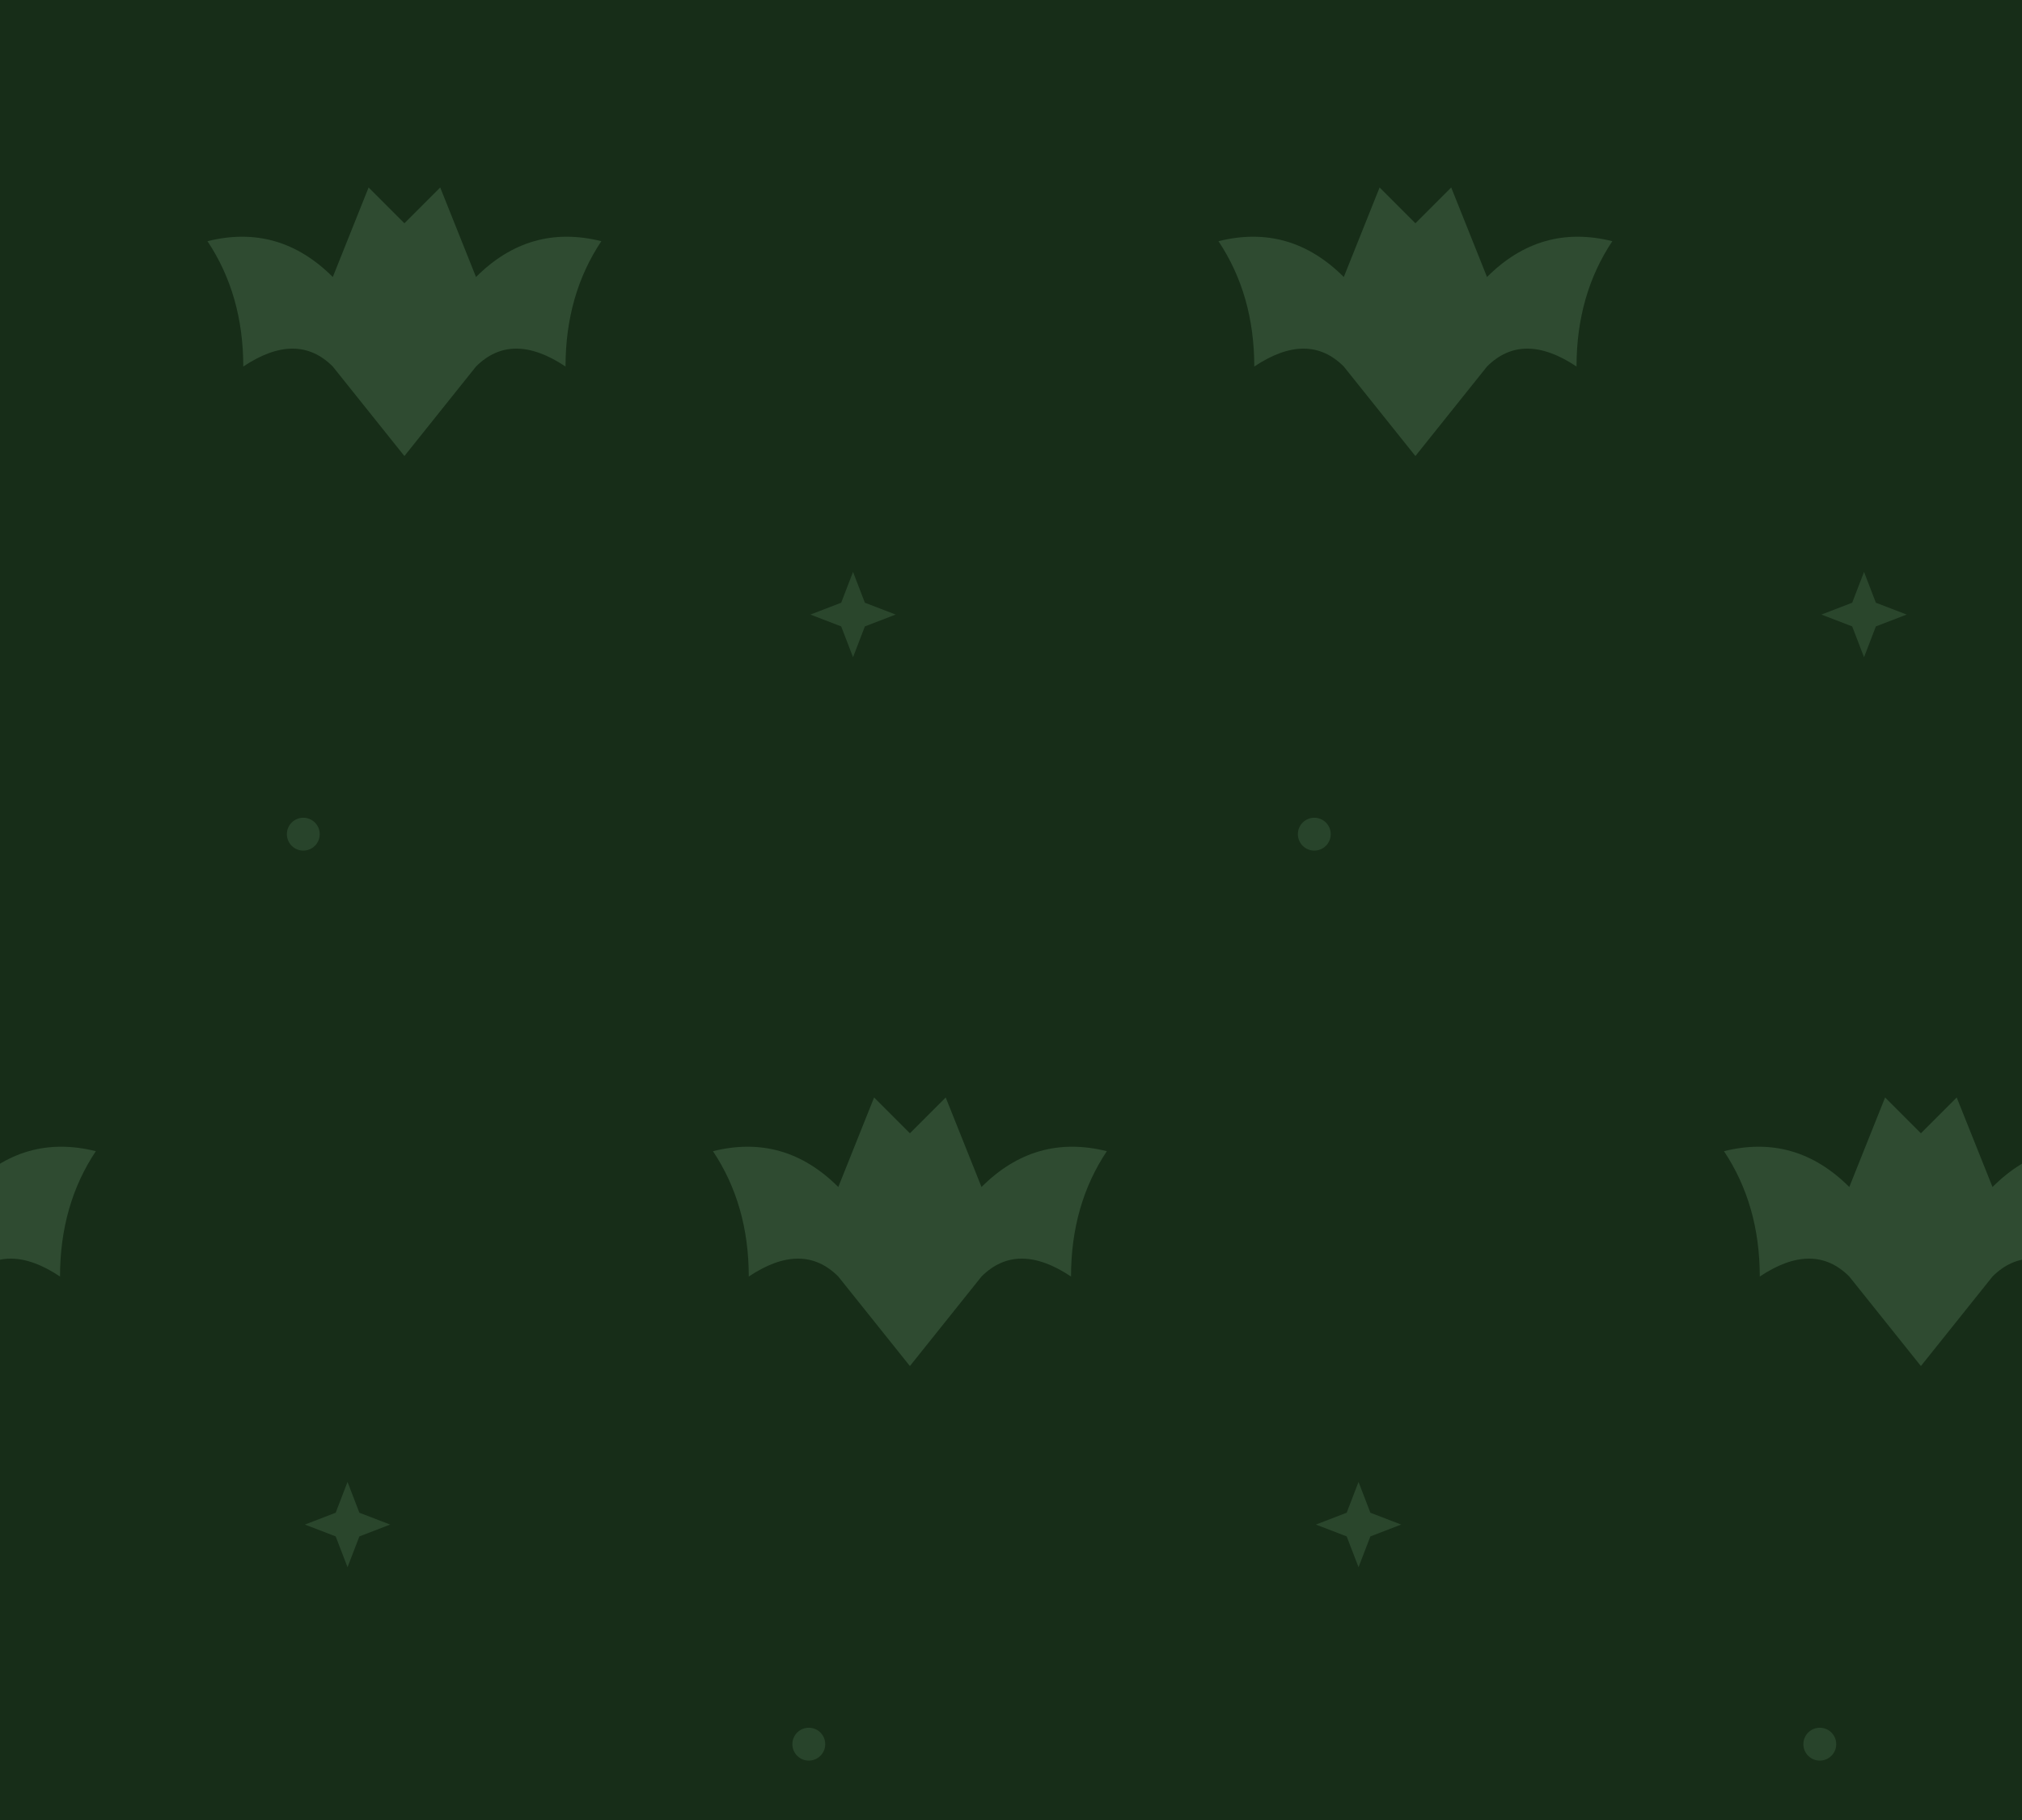
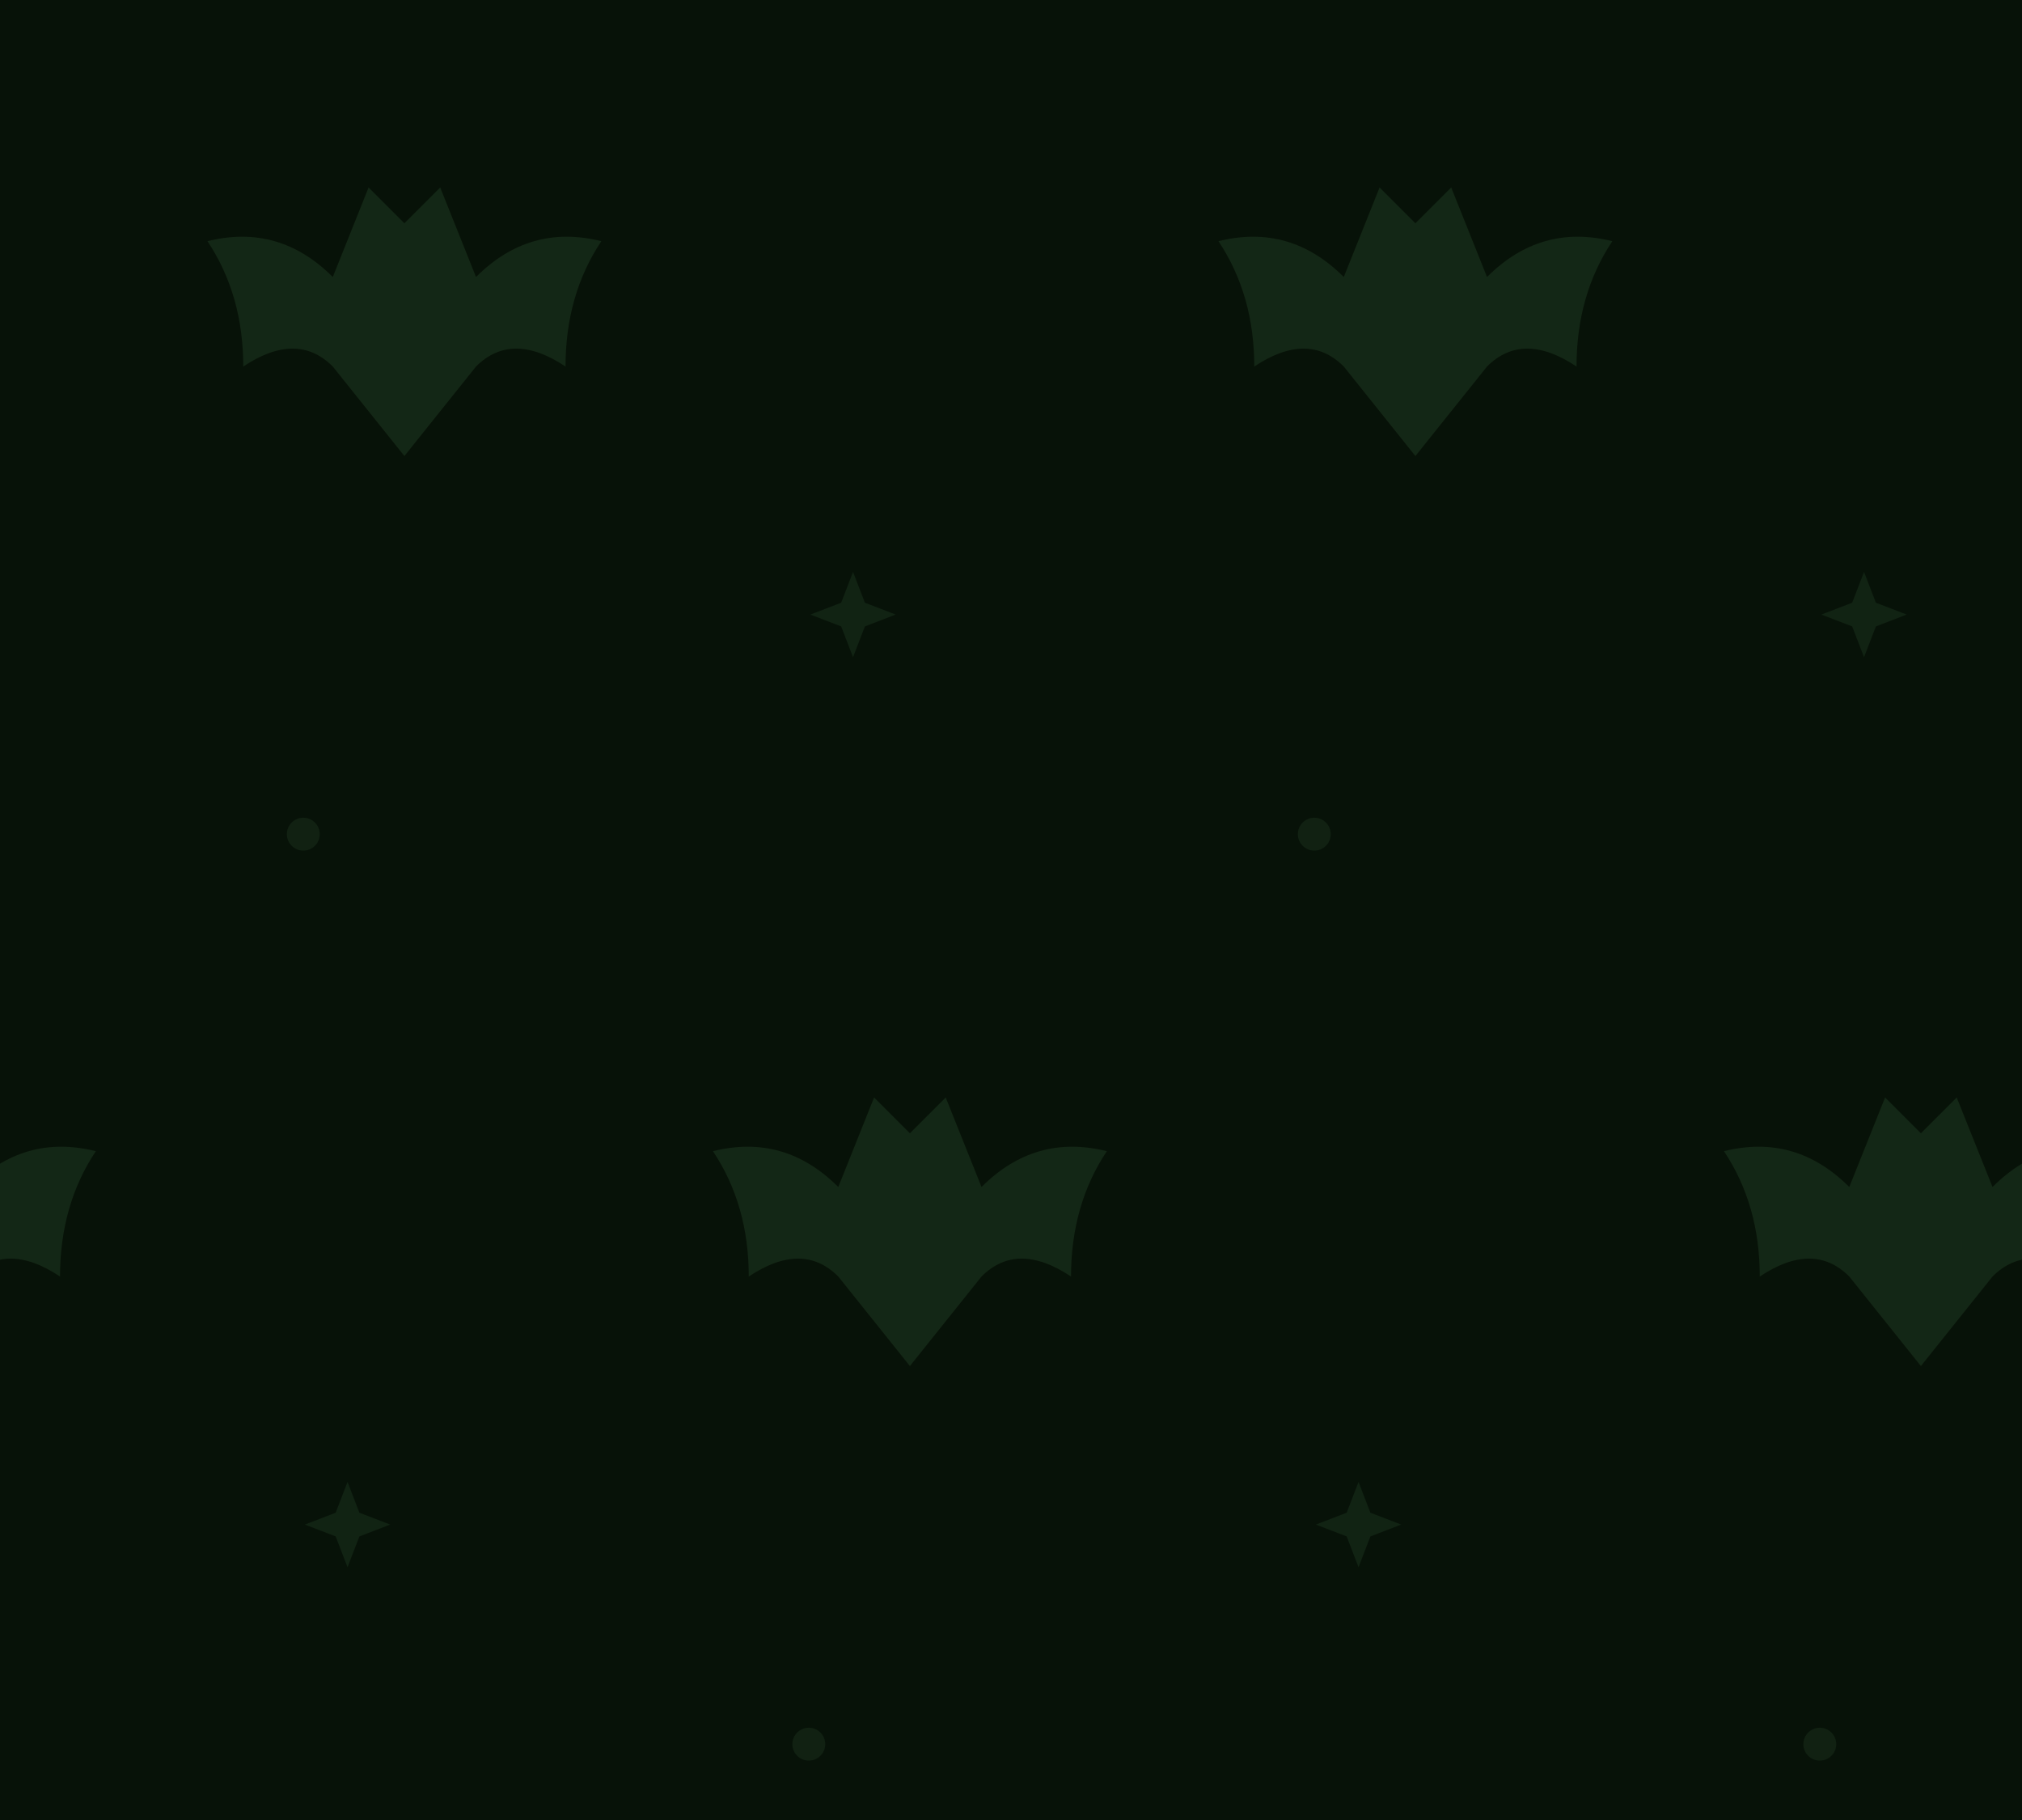
<svg xmlns="http://www.w3.org/2000/svg" width="160" height="144" viewBox="0 0 160 144">
-   <rect width="160" height="144" fill="#172d18" />
+   <rect width="160" height="144" fill="#071208" />
  <defs>
    <symbol id="bat" viewBox="0 0 24 26">
      <path d="M1 6q4-1 7 2L10 3l2 2 2-2 2 5q3-3 7-2-2 3-2 7-3-2-5 0l-4 5-4-5q-2-2-5 0 0-4-2-7Z" fill="currentColor" />
    </symbol>
    <symbol id="spark" viewBox="0 0 24 26">
      <path d="m12 3 2.5 6.5L21 12l-6.5 2.5L12 21l-2.5-6.5L3 12l6.5-2.5Z" fill="currentColor" />
    </symbol>
  </defs>
-   <use href="#bat" x="-25" y="-63" width="34" height="40" color="#345337" opacity=".8" />
-   <use href="#spark" x="23" y="-28" width="9" height="10" color="#345337" opacity=".65" />
-   <circle cx="-16" cy="-6" r="1.3" fill="#345337" opacity=".6" />
-   <use href="#bat" x="55" y="-63" width="34" height="40" color="#345337" opacity=".8" />
-   <use href="#spark" x="103" y="-28" width="9" height="10" color="#345337" opacity=".65" />
-   <circle cx="64" cy="-6" r="1.3" fill="#345337" opacity=".6" />
-   <use href="#bat" x="135" y="-63" width="34" height="40" color="#345337" opacity=".8" />
-   <use href="#spark" x="183" y="-28" width="9" height="10" color="#345337" opacity=".65" />
-   <circle cx="144" cy="-6" r="1.3" fill="#345337" opacity=".6" />
-   <use href="#bat" x="215" y="-63" width="34" height="40" color="#345337" opacity=".8" />
-   <use href="#spark" x="263" y="-28" width="9" height="10" color="#345337" opacity=".65" />
-   <circle cx="224" cy="-6" r="1.3" fill="#345337" opacity=".6" />
-   <use href="#bat" x="-65" y="9" width="34" height="40" color="#345337" opacity=".8" />
-   <use href="#spark" x="-17" y="44" width="9" height="10" color="#345337" opacity=".65" />
-   <circle cx="-56" cy="66" r="1.3" fill="#345337" opacity=".6" />
-   <use href="#bat" x="15" y="9" width="34" height="40" color="#345337" opacity=".8" />
-   <use href="#spark" x="63" y="44" width="9" height="10" color="#345337" opacity=".65" />
-   <circle cx="24" cy="66" r="1.3" fill="#345337" opacity=".6" />
-   <use href="#bat" x="95" y="9" width="34" height="40" color="#345337" opacity=".8" />
-   <use href="#spark" x="143" y="44" width="9" height="10" color="#345337" opacity=".65" />
-   <circle cx="104" cy="66" r="1.3" fill="#345337" opacity=".6" />
-   <use href="#bat" x="175" y="9" width="34" height="40" color="#345337" opacity=".8" />
-   <use href="#spark" x="223" y="44" width="9" height="10" color="#345337" opacity=".65" />
-   <circle cx="184" cy="66" r="1.3" fill="#345337" opacity=".6" />
-   <use href="#bat" x="-25" y="81" width="34" height="40" color="#345337" opacity=".8" />
-   <use href="#spark" x="23" y="116" width="9" height="10" color="#345337" opacity=".65" />
-   <circle cx="-16" cy="138" r="1.3" fill="#345337" opacity=".6" />
-   <use href="#bat" x="55" y="81" width="34" height="40" color="#345337" opacity=".8" />
-   <use href="#spark" x="103" y="116" width="9" height="10" color="#345337" opacity=".65" />
-   <circle cx="64" cy="138" r="1.3" fill="#345337" opacity=".6" />
-   <use href="#bat" x="135" y="81" width="34" height="40" color="#345337" opacity=".8" />
-   <use href="#spark" x="183" y="116" width="9" height="10" color="#345337" opacity=".65" />
-   <circle cx="144" cy="138" r="1.3" fill="#345337" opacity=".6" />
-   <use href="#bat" x="215" y="81" width="34" height="40" color="#345337" opacity=".8" />
-   <use href="#spark" x="263" y="116" width="9" height="10" color="#345337" opacity=".65" />
-   <circle cx="224" cy="138" r="1.3" fill="#345337" opacity=".6" />
-   <use href="#bat" x="-65" y="153" width="34" height="40" color="#345337" opacity=".8" />
-   <use href="#spark" x="-17" y="188" width="9" height="10" color="#345337" opacity=".65" />
-   <circle cx="-56" cy="210" r="1.3" fill="#345337" opacity=".6" />
-   <use href="#bat" x="15" y="153" width="34" height="40" color="#345337" opacity=".8" />
-   <use href="#spark" x="63" y="188" width="9" height="10" color="#345337" opacity=".65" />
-   <circle cx="24" cy="210" r="1.3" fill="#345337" opacity=".6" />
-   <use href="#bat" x="95" y="153" width="34" height="40" color="#345337" opacity=".8" />
-   <use href="#spark" x="143" y="188" width="9" height="10" color="#345337" opacity=".65" />
-   <circle cx="104" cy="210" r="1.3" fill="#345337" opacity=".6" />
-   <use href="#bat" x="175" y="153" width="34" height="40" color="#345337" opacity=".8" />
-   <use href="#spark" x="223" y="188" width="9" height="10" color="#345337" opacity=".65" />
-   <circle cx="184" cy="210" r="1.3" fill="#345337" opacity=".6" />
+   <use href="#bat" x="-25" y="-63" width="34" height="40" color="#172c19" opacity=".8" />
+   <use href="#spark" x="23" y="-28" width="9" height="10" color="#172c19" opacity=".65" />
+   <circle cx="-16" cy="-6" r="1.3" fill="#172c19" opacity=".6" />
+   <use href="#bat" x="55" y="-63" width="34" height="40" color="#172c19" opacity=".8" />
+   <use href="#spark" x="103" y="-28" width="9" height="10" color="#172c19" opacity=".65" />
+   <circle cx="64" cy="-6" r="1.3" fill="#172c19" opacity=".6" />
+   <use href="#bat" x="135" y="-63" width="34" height="40" color="#172c19" opacity=".8" />
+   <use href="#spark" x="183" y="-28" width="9" height="10" color="#172c19" opacity=".65" />
+   <circle cx="144" cy="-6" r="1.3" fill="#172c19" opacity=".6" />
+   <use href="#bat" x="215" y="-63" width="34" height="40" color="#172c19" opacity=".8" />
+   <use href="#spark" x="263" y="-28" width="9" height="10" color="#172c19" opacity=".65" />
+   <circle cx="224" cy="-6" r="1.3" fill="#172c19" opacity=".6" />
+   <use href="#bat" x="-65" y="9" width="34" height="40" color="#172c19" opacity=".8" />
+   <use href="#spark" x="-17" y="44" width="9" height="10" color="#172c19" opacity=".65" />
+   <circle cx="-56" cy="66" r="1.3" fill="#172c19" opacity=".6" />
+   <use href="#bat" x="15" y="9" width="34" height="40" color="#172c19" opacity=".8" />
+   <use href="#spark" x="63" y="44" width="9" height="10" color="#172c19" opacity=".65" />
+   <circle cx="24" cy="66" r="1.3" fill="#172c19" opacity=".6" />
+   <use href="#bat" x="95" y="9" width="34" height="40" color="#172c19" opacity=".8" />
+   <use href="#spark" x="143" y="44" width="9" height="10" color="#172c19" opacity=".65" />
+   <circle cx="104" cy="66" r="1.3" fill="#172c19" opacity=".6" />
+   <use href="#bat" x="175" y="9" width="34" height="40" color="#172c19" opacity=".8" />
+   <use href="#spark" x="223" y="44" width="9" height="10" color="#172c19" opacity=".65" />
+   <circle cx="184" cy="66" r="1.3" fill="#172c19" opacity=".6" />
+   <use href="#bat" x="-25" y="81" width="34" height="40" color="#172c19" opacity=".8" />
+   <use href="#spark" x="23" y="116" width="9" height="10" color="#172c19" opacity=".65" />
+   <circle cx="-16" cy="138" r="1.3" fill="#172c19" opacity=".6" />
+   <use href="#bat" x="55" y="81" width="34" height="40" color="#172c19" opacity=".8" />
+   <use href="#spark" x="103" y="116" width="9" height="10" color="#172c19" opacity=".65" />
+   <circle cx="64" cy="138" r="1.3" fill="#172c19" opacity=".6" />
+   <use href="#bat" x="135" y="81" width="34" height="40" color="#172c19" opacity=".8" />
+   <use href="#spark" x="183" y="116" width="9" height="10" color="#172c19" opacity=".65" />
+   <circle cx="144" cy="138" r="1.3" fill="#172c19" opacity=".6" />
+   <use href="#bat" x="215" y="81" width="34" height="40" color="#172c19" opacity=".8" />
+   <use href="#spark" x="263" y="116" width="9" height="10" color="#172c19" opacity=".65" />
+   <circle cx="224" cy="138" r="1.3" fill="#172c19" opacity=".6" />
+   <use href="#bat" x="-65" y="153" width="34" height="40" color="#172c19" opacity=".8" />
+   <use href="#spark" x="-17" y="188" width="9" height="10" color="#172c19" opacity=".65" />
+   <circle cx="-56" cy="210" r="1.3" fill="#172c19" opacity=".6" />
+   <use href="#bat" x="15" y="153" width="34" height="40" color="#172c19" opacity=".8" />
+   <use href="#spark" x="63" y="188" width="9" height="10" color="#172c19" opacity=".65" />
+   <circle cx="24" cy="210" r="1.3" fill="#172c19" opacity=".6" />
+   <use href="#bat" x="95" y="153" width="34" height="40" color="#172c19" opacity=".8" />
+   <use href="#spark" x="143" y="188" width="9" height="10" color="#172c19" opacity=".65" />
+   <circle cx="104" cy="210" r="1.3" fill="#172c19" opacity=".6" />
+   <use href="#bat" x="175" y="153" width="34" height="40" color="#172c19" opacity=".8" />
+   <use href="#spark" x="223" y="188" width="9" height="10" color="#172c19" opacity=".65" />
+   <circle cx="184" cy="210" r="1.3" fill="#172c19" opacity=".6" />
</svg>
